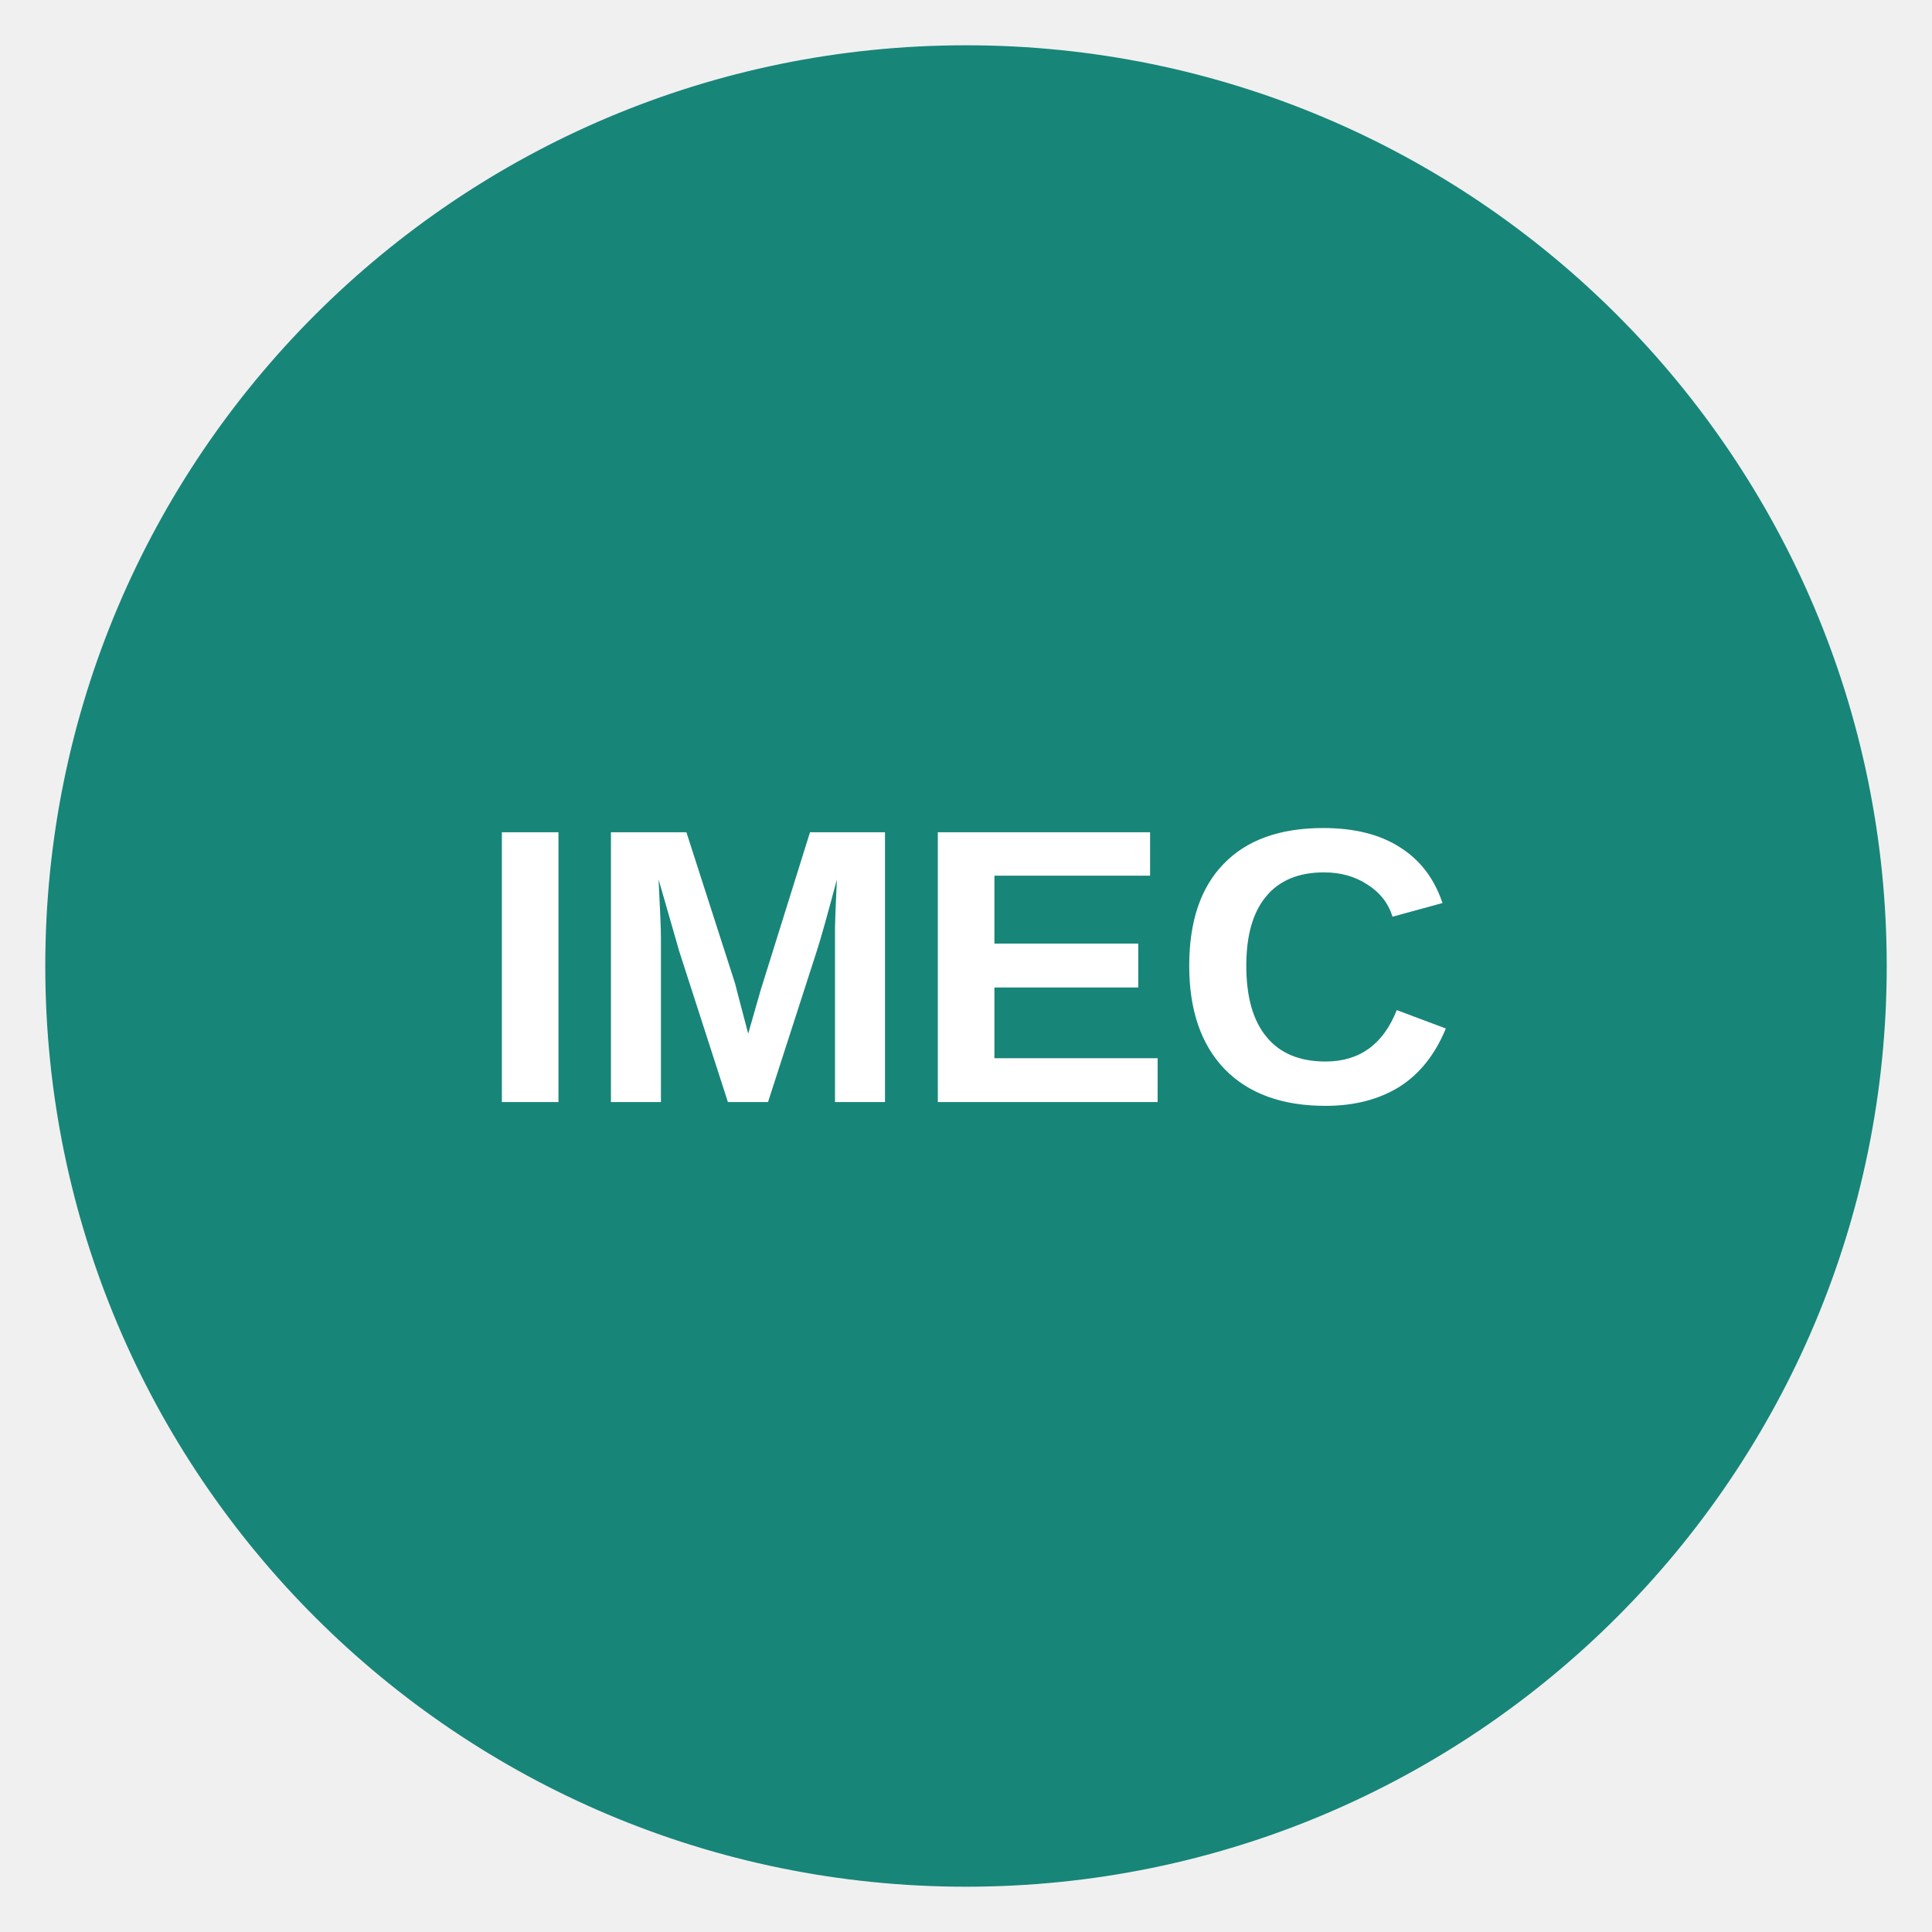
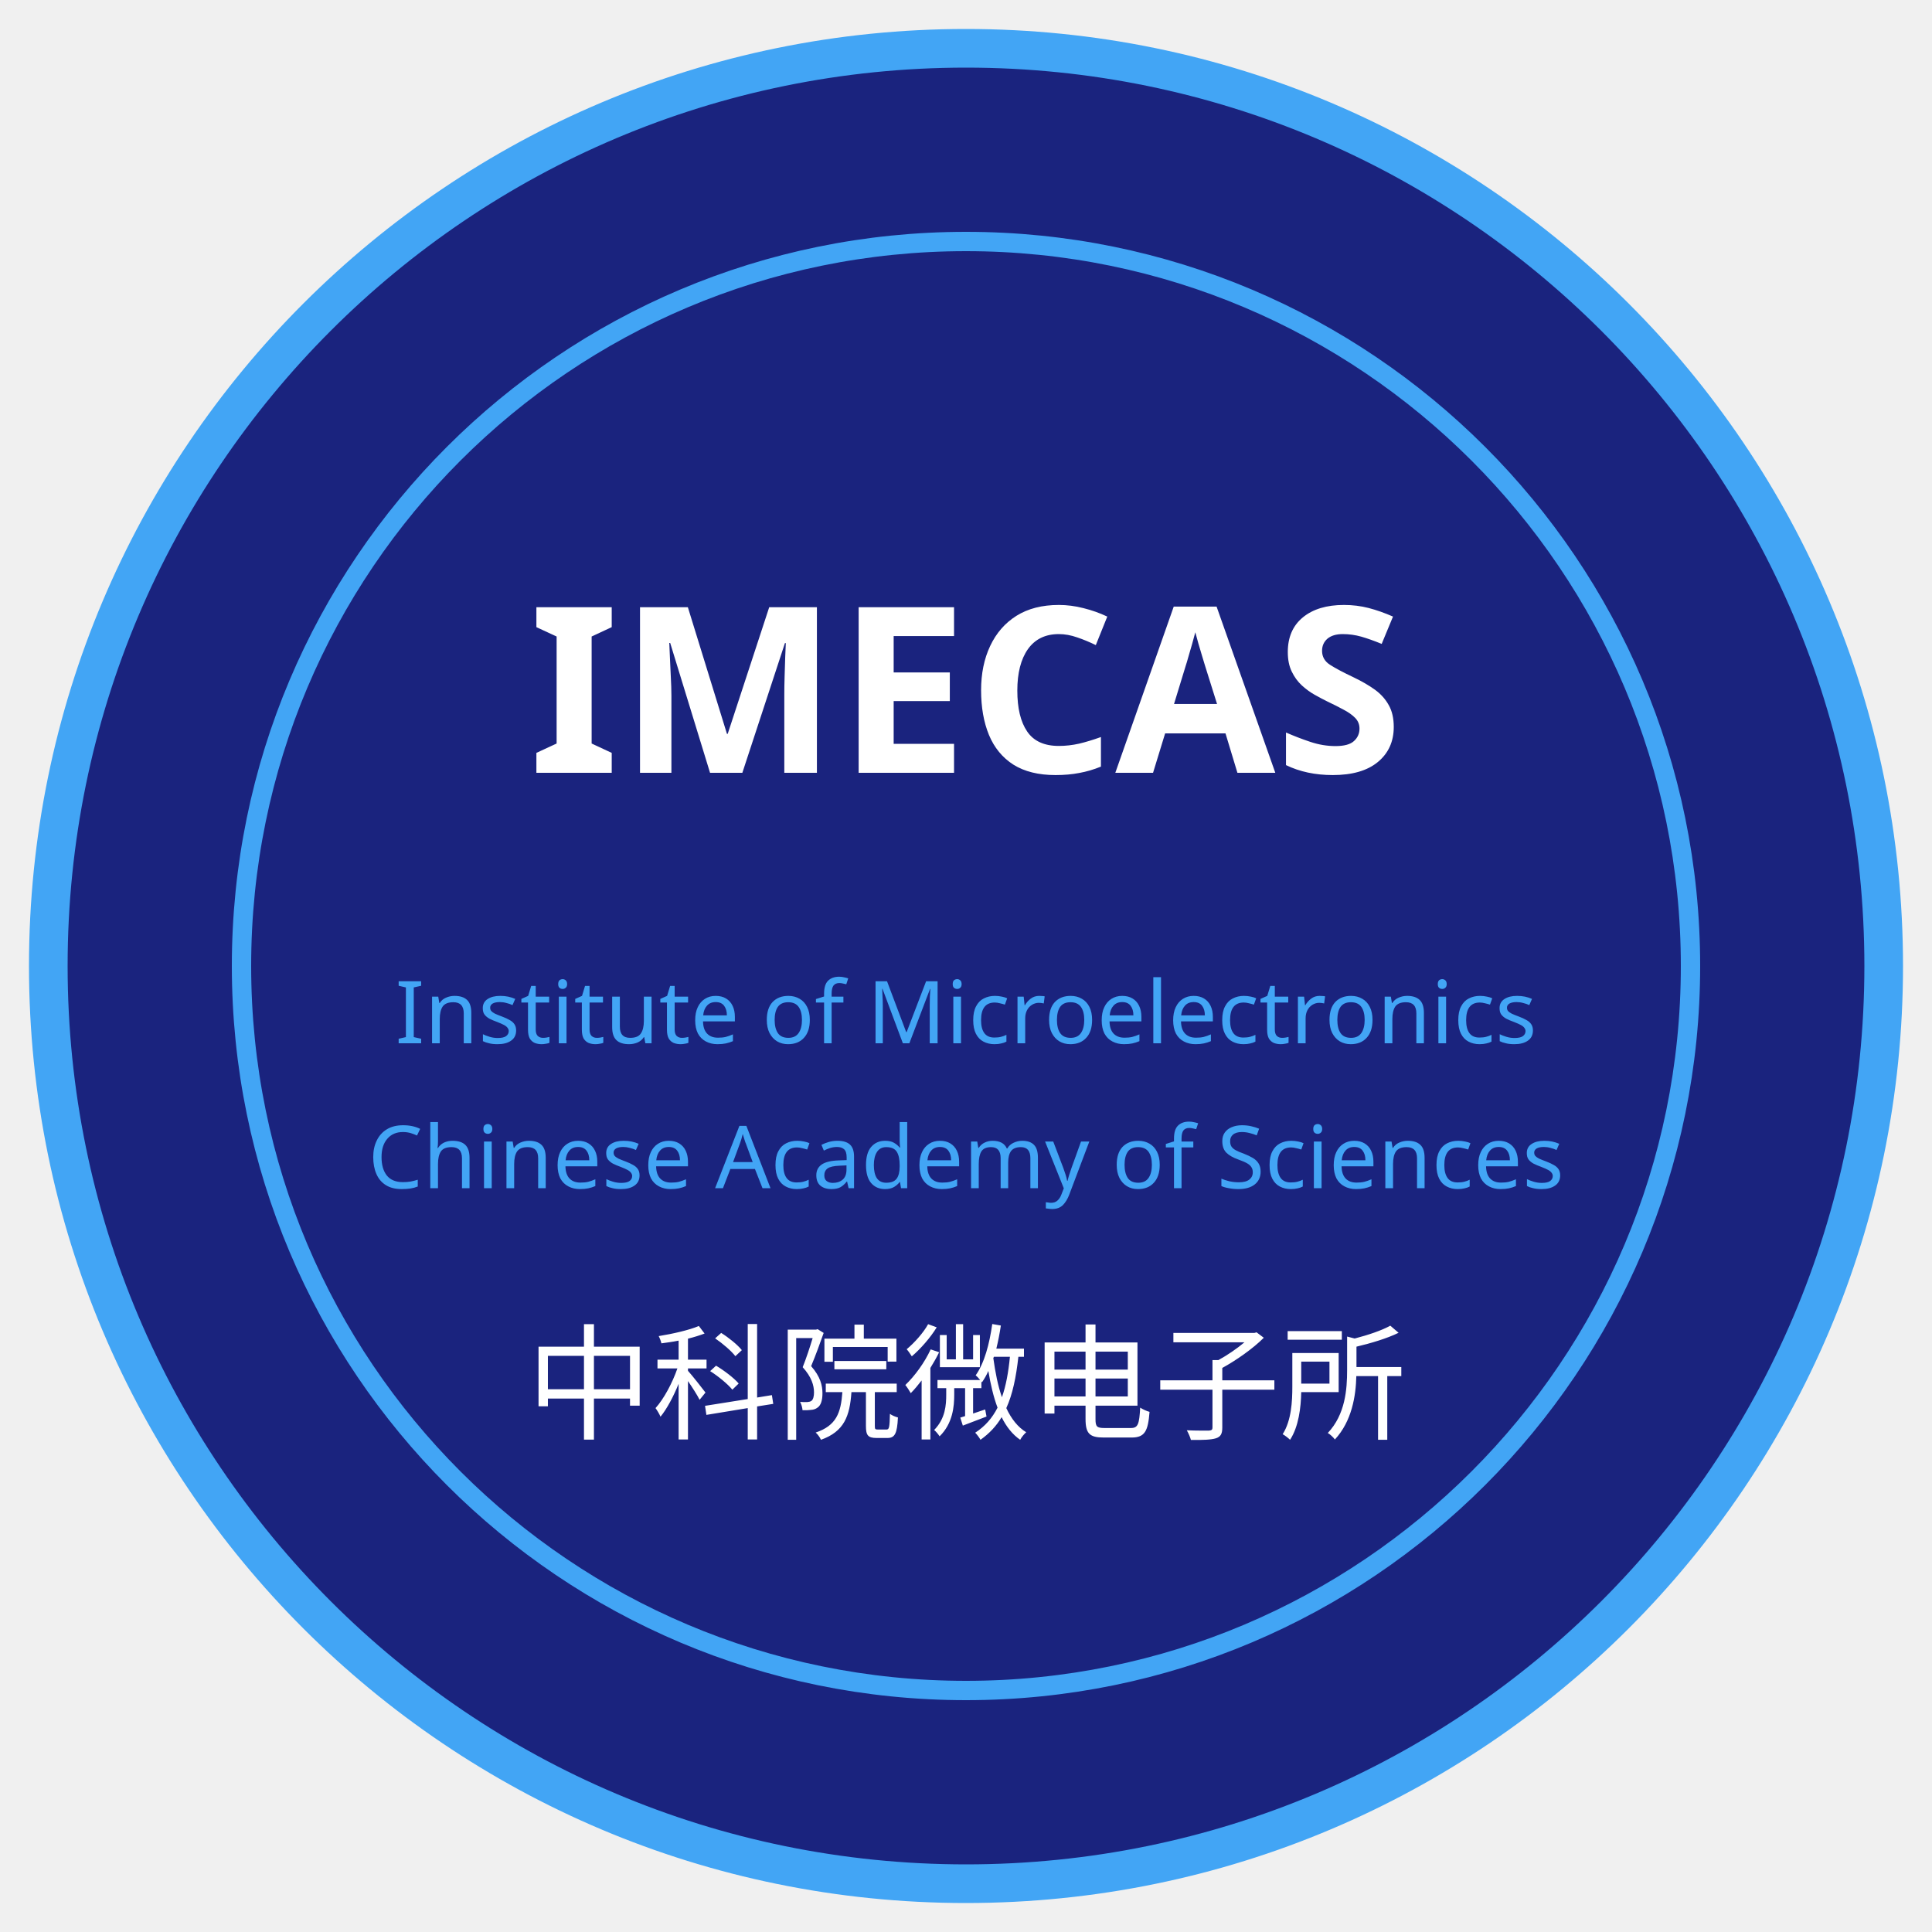
- <svg xmlns="http://www.w3.org/2000/svg" width="64" height="64" viewBox="0 0 64 64">
-   <circle cx="32" cy="32" r="30" fill="#00796B" stroke="#00796B" stroke-width="1" opacity="0.9" />
-   <text x="32" y="32" text-anchor="middle" dominant-baseline="central" font-family="Arial, Helvetica, sans-serif" font-weight="bold" font-size="13" fill="white">IMEC</text>
+ <svg xmlns="http://www.w3.org/2000/svg" viewBox="0 0 200 200">
+   <circle cx="100" cy="100" r="95" fill="#1A237E" stroke="#42A5F5" stroke-width="4" />
+   <circle cx="100" cy="100" r="75" fill="none" stroke="#42A5F5" stroke-width="2" />
+   <text x="100" y="80" text-anchor="middle" fill="white" font-family="sans-serif" font-size="24" font-weight="bold">IMECAS</text>
+   <text x="100" y="108" text-anchor="middle" fill="#42A5F5" font-family="sans-serif" font-size="9">Institute of Microelectronics</text>
+   <text x="100" y="123" text-anchor="middle" fill="#42A5F5" font-family="sans-serif" font-size="9">Chinese Academy of Sciences</text>
+   <text x="100" y="148" text-anchor="middle" fill="white" font-family="sans-serif" font-size="13">中科院微电子所</text>
</svg>
